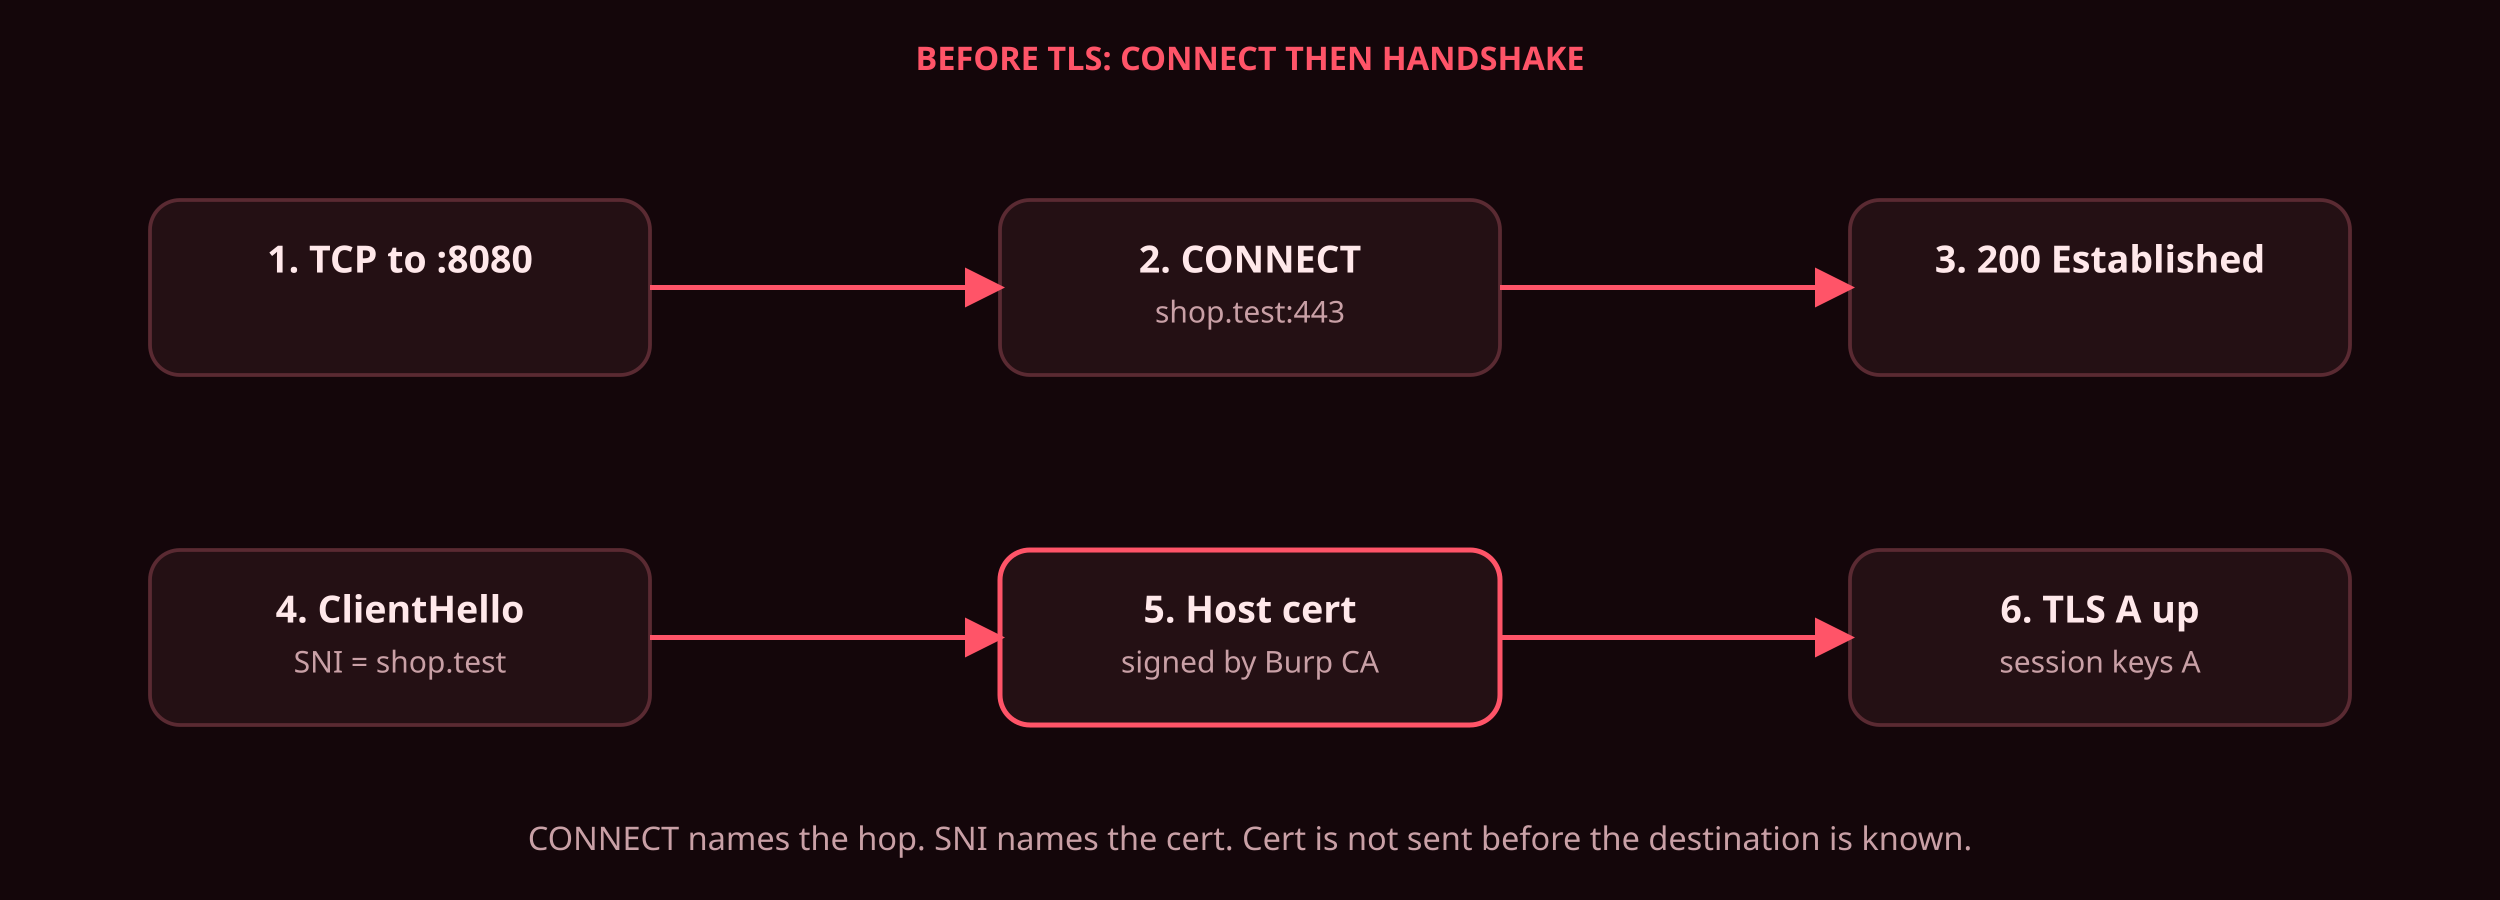
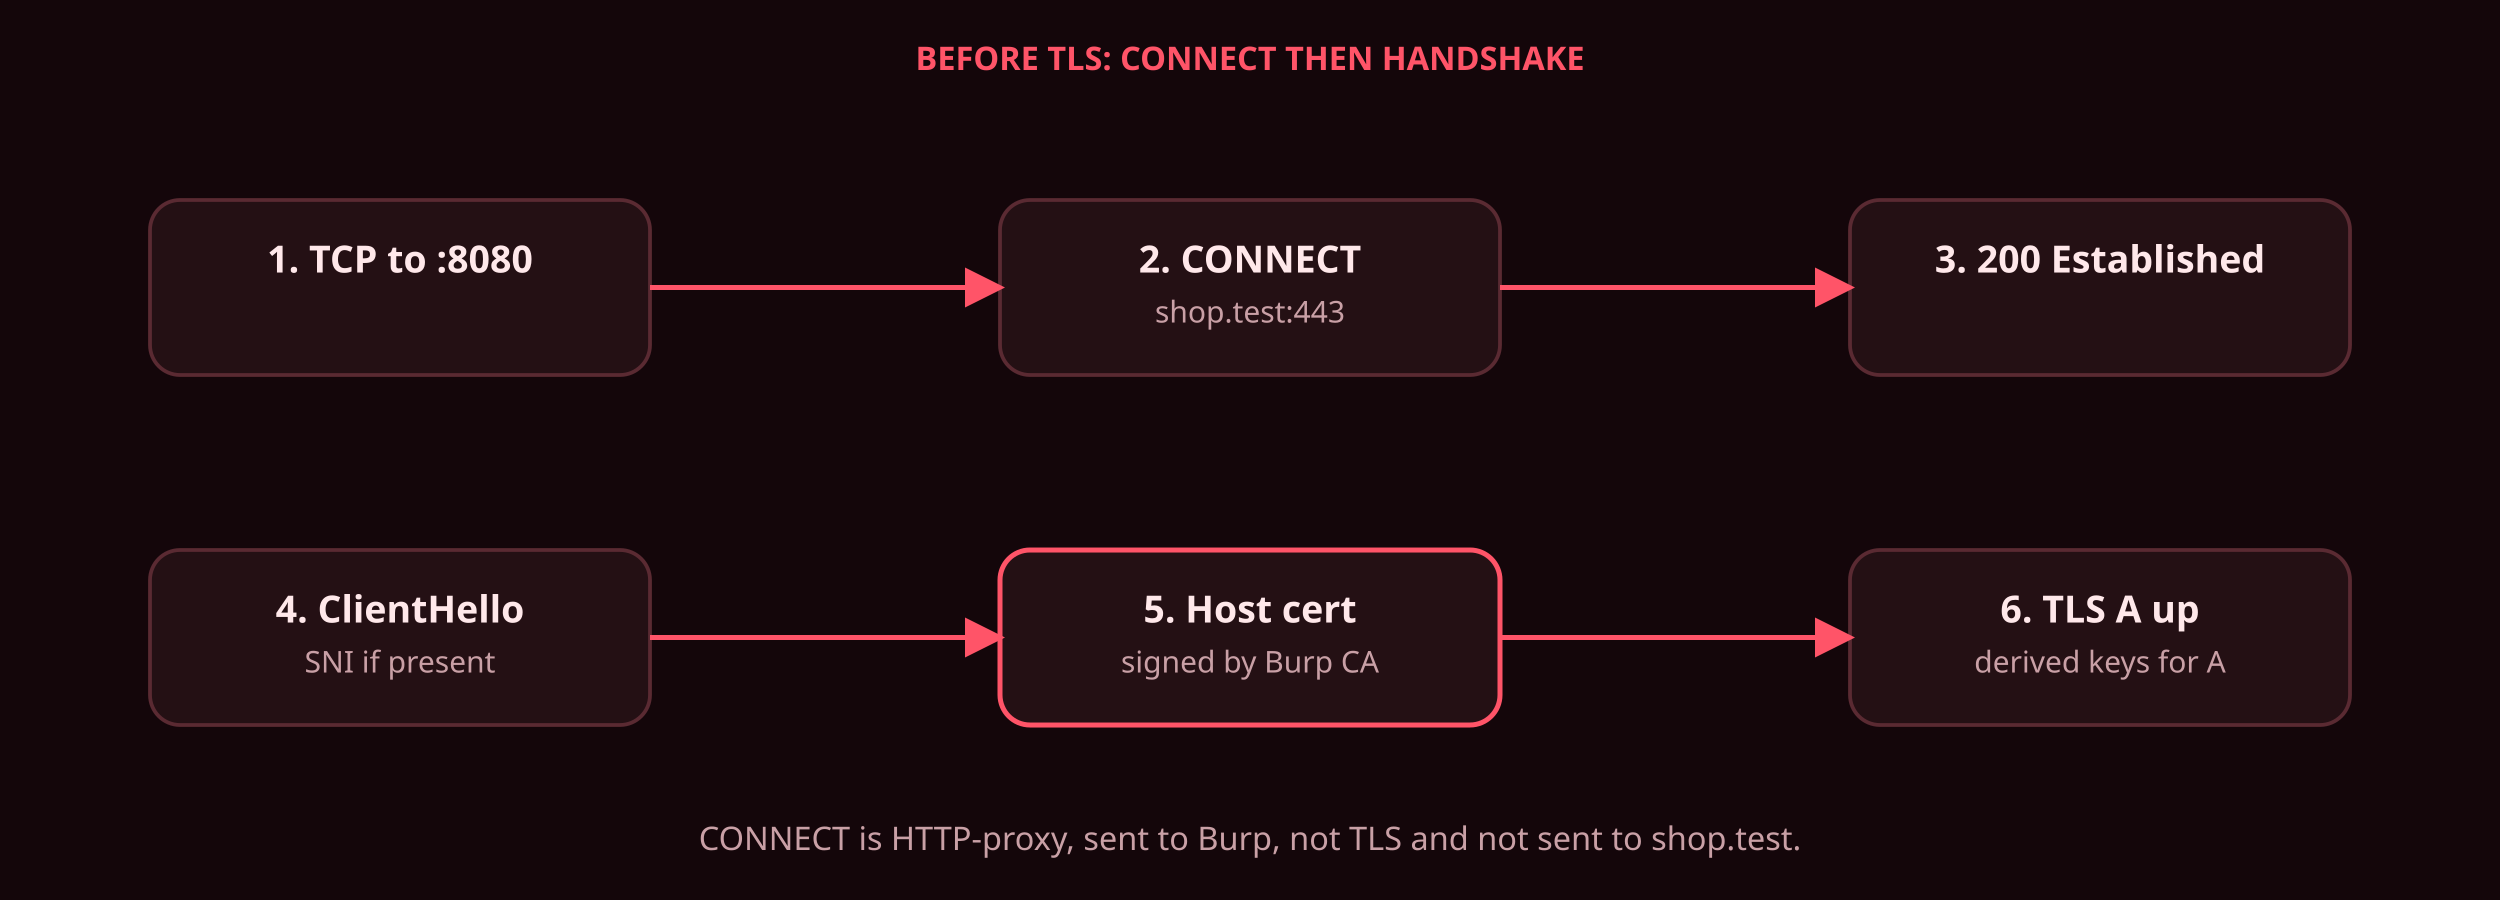
<svg xmlns="http://www.w3.org/2000/svg" viewBox="0 0 1000 360" role="img" aria-label="CONNECT then TLS ClientHello with SNI then Burp host certificate">
  <rect width="1000" height="360" fill="#14060a" />
  <defs>
    <marker id="ah" markerWidth="8" markerHeight="8" refX="7" refY="4" orient="auto">
      <path d="M0,0 L8,4 L0,8 z" fill="#ff5468" />
    </marker>
  </defs>
  <text x="500" y="28" text-anchor="middle" fill="#ff5468" font-family="ui-sans-serif,system-ui,sans-serif" font-size="13" font-weight="700">BEFORE TLS: CONNECT THEN HANDSHAKE</text>
  <rect x="60" y="80" width="200" height="70" rx="12" fill="#241014" stroke="#5a2a32" stroke-width="1.5" />
  <text x="160.0" y="109.0" text-anchor="middle" fill="#ffe8ea" font-family="ui-sans-serif,system-ui,sans-serif" font-size="15" font-weight="700">1. TCP to :8080</text>
  <rect x="400" y="80" width="200" height="70" rx="12" fill="#241014" stroke="#5a2a32" stroke-width="1.5" />
  <text x="500.0" y="109.0" text-anchor="middle" fill="#ffe8ea" font-family="ui-sans-serif,system-ui,sans-serif" font-size="15" font-weight="700">2. CONNECT</text>
  <text x="500.0" y="129.0" text-anchor="middle" fill="#c9a0a6" font-family="ui-sans-serif,system-ui,sans-serif" font-size="12">shop.test:443</text>
  <rect x="740" y="80" width="200" height="70" rx="12" fill="#241014" stroke="#5a2a32" stroke-width="1.5" />
  <text x="840.0" y="109.0" text-anchor="middle" fill="#ffe8ea" font-family="ui-sans-serif,system-ui,sans-serif" font-size="15" font-weight="700">3. 200 Established</text>
  <line x1="260" y1="115" x2="400" y2="115" stroke="#ff5468" stroke-width="2" marker-end="url(#ah)" />
  <line x1="600" y1="115" x2="740" y2="115" stroke="#ff5468" stroke-width="2" marker-end="url(#ah)" />
  <rect x="60" y="220" width="200" height="70" rx="12" fill="#241014" stroke="#5a2a32" stroke-width="1.5" />
  <text x="160.0" y="249.0" text-anchor="middle" fill="#ffe8ea" font-family="ui-sans-serif,system-ui,sans-serif" font-size="15" font-weight="700">4. ClientHello</text>
-   <text x="160.0" y="269.0" text-anchor="middle" fill="#c9a0a6" font-family="ui-sans-serif,system-ui,sans-serif" font-size="12">SNI = shop.test</text>
+   <text x="160.0" y="269.0" text-anchor="middle" fill="#c9a0a6" font-family="ui-sans-serif,system-ui,sans-serif" font-size="12">SNI if present</text>
  <rect x="400" y="220" width="200" height="70" rx="12" fill="#241014" stroke="#ff5468" stroke-width="2" />
  <text x="500.0" y="249.0" text-anchor="middle" fill="#ffe8ea" font-family="ui-sans-serif,system-ui,sans-serif" font-size="15" font-weight="700">5. Host cert</text>
  <text x="500.0" y="269.0" text-anchor="middle" fill="#c9a0a6" font-family="ui-sans-serif,system-ui,sans-serif" font-size="12">signed by Burp CA</text>
  <rect x="740" y="220" width="200" height="70" rx="12" fill="#241014" stroke="#5a2a32" stroke-width="1.5" />
  <text x="840.0" y="249.0" text-anchor="middle" fill="#ffe8ea" font-family="ui-sans-serif,system-ui,sans-serif" font-size="15" font-weight="700">6. TLS A up</text>
-   <text x="840.0" y="269.0" text-anchor="middle" fill="#c9a0a6" font-family="ui-sans-serif,system-ui,sans-serif" font-size="12">session keys A</text>
+   <text x="840.0" y="269.0" text-anchor="middle" fill="#c9a0a6" font-family="ui-sans-serif,system-ui,sans-serif" font-size="12">derived keys for A</text>
  <line x1="260" y1="255" x2="400" y2="255" stroke="#ff5468" stroke-width="2" marker-end="url(#ah)" />
  <line x1="600" y1="255" x2="740" y2="255" stroke="#ff5468" stroke-width="2" marker-end="url(#ah)" />
-   <text x="500" y="340" text-anchor="middle" fill="#c9a0a6" font-family="ui-sans-serif,system-ui,sans-serif" font-size="13" font-weight="400">CONNECT names the hop. SNI names the cert. Cert is not sent before the destination is known.</text>
+   <text x="500" y="340" text-anchor="middle" fill="#c9a0a6" font-family="ui-sans-serif,system-ui,sans-serif" font-size="13" font-weight="400">CONNECT is HTTP-proxy, sent to Burp, not TLS and not sent to shop.test.</text>
</svg>
